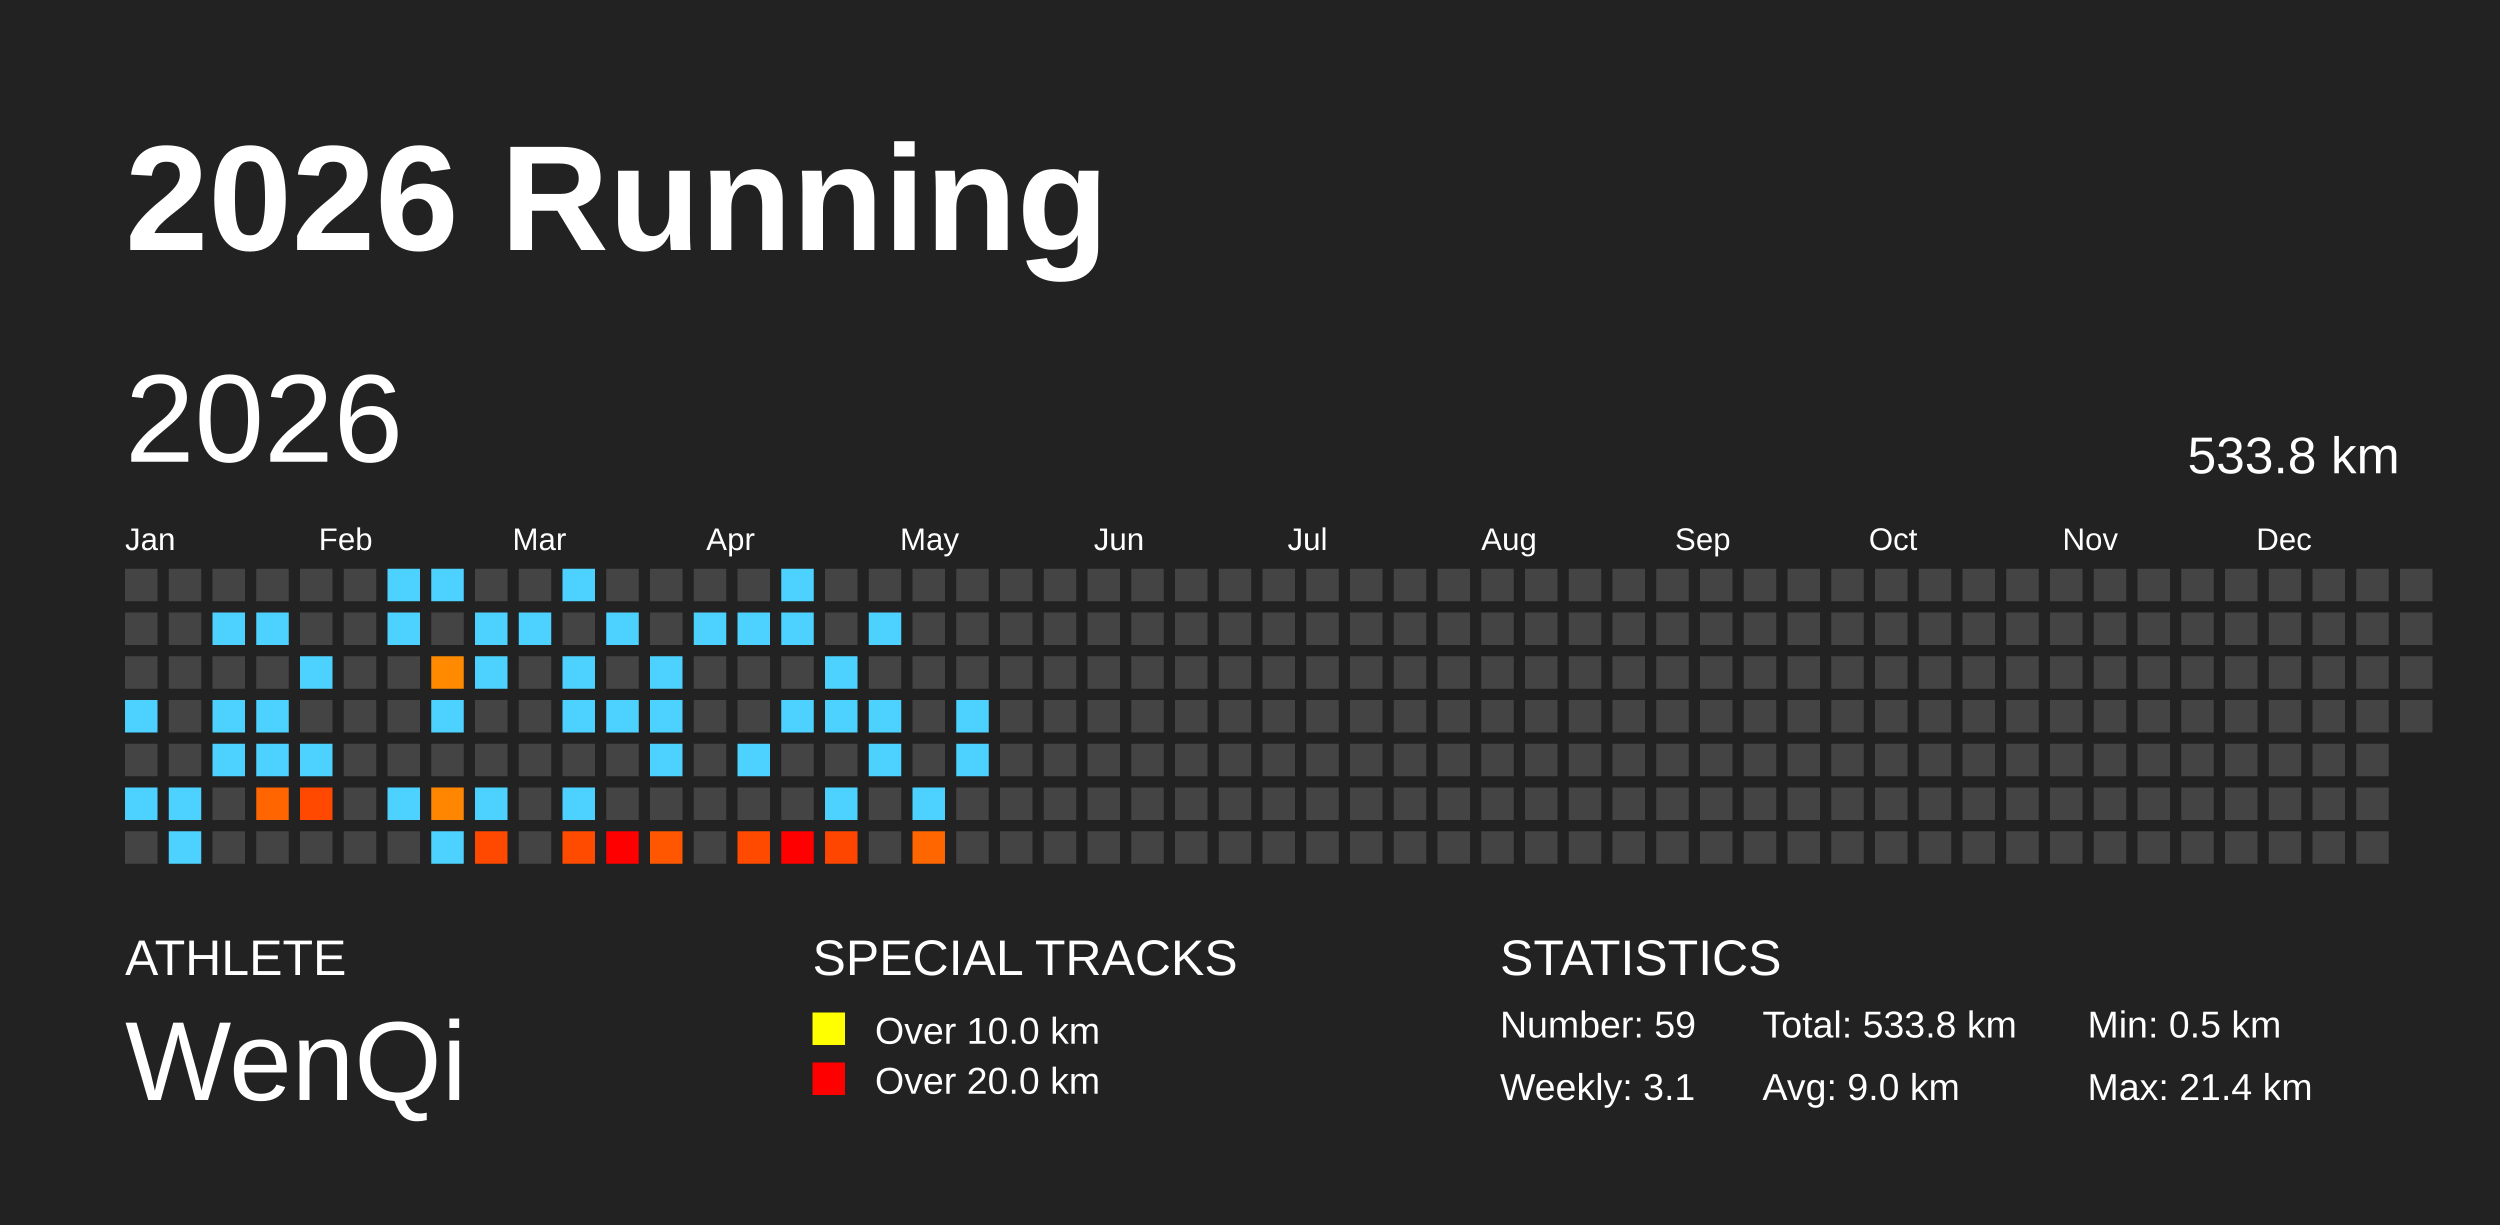
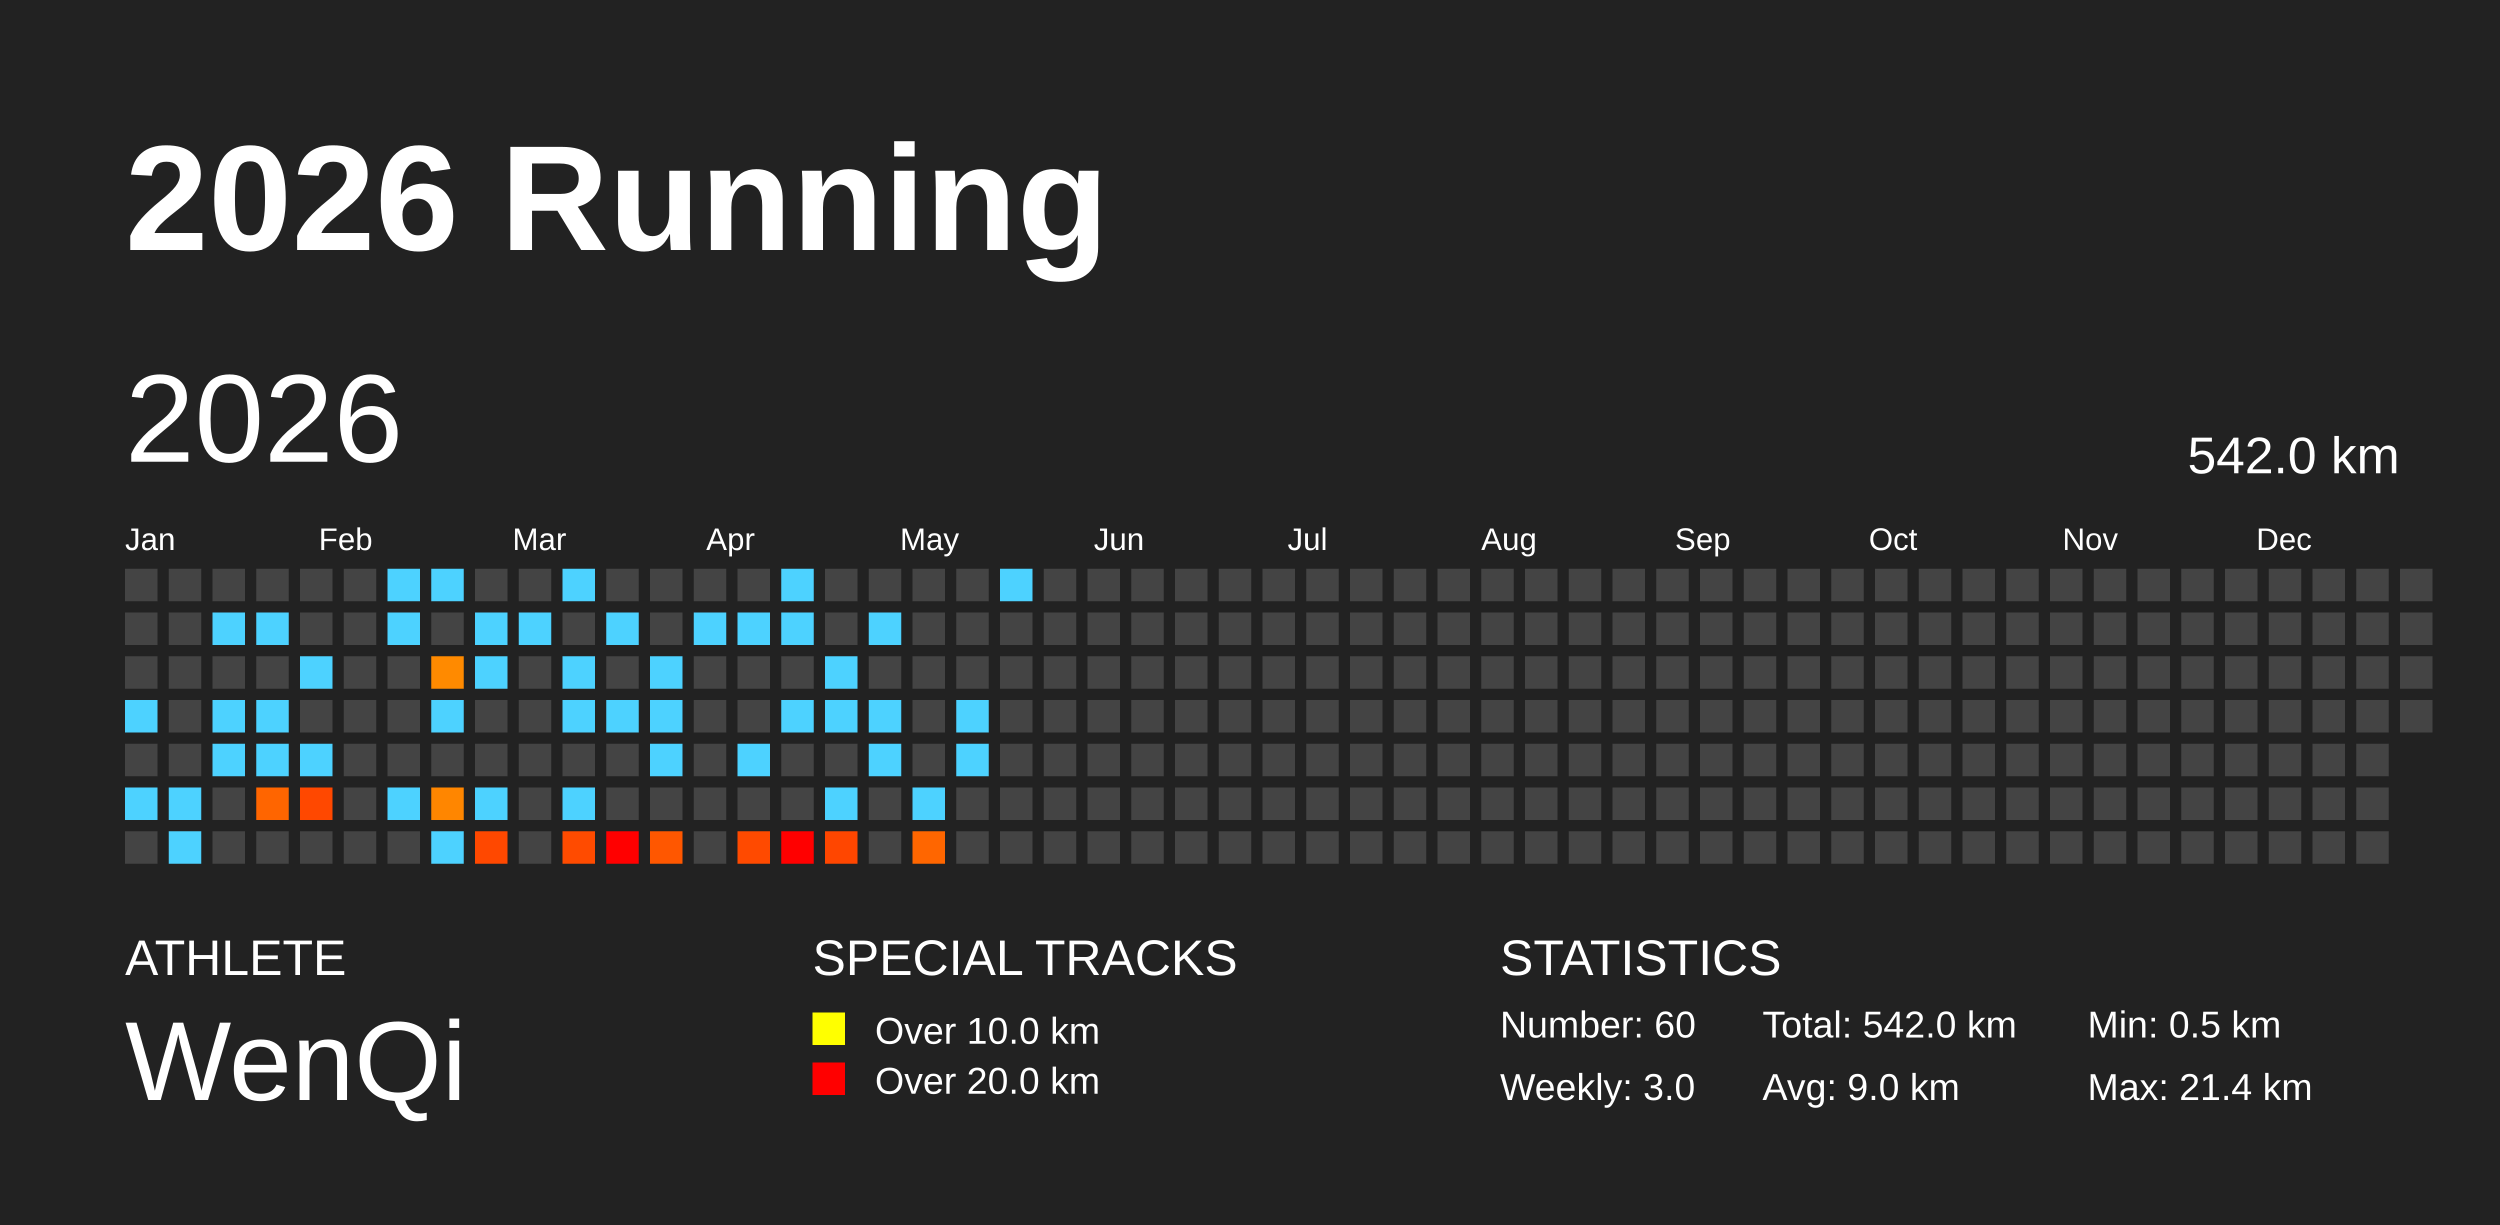
<svg xmlns="http://www.w3.org/2000/svg" baseProfile="full" height="98mm" version="1.1" viewBox="0,0,200,98" width="200mm">
  <defs />
  <rect fill="#222222" height="98" width="200" x="0" y="0" />
  <text fill="#FFFFFF" style="font-size:12px; font-family:Arial; font-weight:bold;" x="10" y="20">2026 Running</text>
  <text fill="#FFFFFF" style="font-size:4px; font-family:Arial" x="10" y="78">ATHLETE</text>
  <text fill="#FFFFFF" style="font-size:9px; font-family:Arial" x="10" y="88">WenQi</text>
  <text fill="#FFFFFF" style="font-size:4px; font-family:Arial" x="65" y="78">SPECIAL TRACKS</text>
  <rect fill="yellow" height="2.6" width="2.6" x="65" y="81" />
  <text fill="#FFFFFF" style="font-size:3px; font-family:Arial" x="70" y="83.5">Over 10.0 km</text>
  <rect fill="red" height="2.6" width="2.6" x="65" y="85" />
  <text fill="#FFFFFF" style="font-size:3px; font-family:Arial" x="70" y="87.5">Over 20.0 km</text>
  <text fill="#FFFFFF" style="font-size:4px; font-family:Arial" x="120" y="78">STATISTICS</text>
-   <text fill="#FFFFFF" style="font-size:3px; font-family:Arial" x="120" y="83">Number: 59</text>
-   <text fill="#FFFFFF" style="font-size:3px; font-family:Arial" x="120" y="88">Weekly: 3.1</text>
-   <text fill="#FFFFFF" style="font-size:3px; font-family:Arial" x="141" y="83">Total: 533.8 km</text>
+   <text fill="#FFFFFF" style="font-size:3px; font-family:Arial" x="120" y="83">Number: 60</text>
+   <text fill="#FFFFFF" style="font-size:3px; font-family:Arial" x="120" y="88">Weekly: 3.0</text>
+   <text fill="#FFFFFF" style="font-size:3px; font-family:Arial" x="141" y="83">Total: 542.0 km</text>
  <text fill="#FFFFFF" style="font-size:3px; font-family:Arial" x="141" y="88">Avg: 9.0 km</text>
  <text fill="#FFFFFF" style="font-size:3px; font-family:Arial" x="167" y="83">Min: 0.5 km</text>
  <text fill="#FFFFFF" style="font-size:3px; font-family:Arial" x="167" y="88">Max: 21.4 km</text>
  <text dominant-baseline="hanging" fill="#FFFFFF" style="font-size:10.0px; font-family:Arial;" x="10" y="30">2026</text>
-   <text dominant-baseline="hanging" fill="#FFFFFF" style="font-size:4.125px; font-family:Arial;" x="175" y="35">533.8 km</text>
+   <text dominant-baseline="hanging" fill="#FFFFFF" style="font-size:4.125px; font-family:Arial;" x="175" y="35">542.0 km</text>
  <text fill="#FFFFFF" style="font-size:2.5px; font-family:Arial" x="10.0" y="44">Jan</text>
  <text fill="#FFFFFF" style="font-size:2.5px; font-family:Arial" x="25.5" y="44">Feb</text>
  <text fill="#FFFFFF" style="font-size:2.5px; font-family:Arial" x="41.0" y="44">Mar</text>
  <text fill="#FFFFFF" style="font-size:2.5px; font-family:Arial" x="56.5" y="44">Apr</text>
  <text fill="#FFFFFF" style="font-size:2.5px; font-family:Arial" x="72.0" y="44">May</text>
  <text fill="#FFFFFF" style="font-size:2.5px; font-family:Arial" x="87.5" y="44">Jun</text>
  <text fill="#FFFFFF" style="font-size:2.5px; font-family:Arial" x="103.0" y="44">Jul</text>
  <text fill="#FFFFFF" style="font-size:2.5px; font-family:Arial" x="118.5" y="44">Aug</text>
  <text fill="#FFFFFF" style="font-size:2.5px; font-family:Arial" x="134.0" y="44">Sep</text>
  <text fill="#FFFFFF" style="font-size:2.5px; font-family:Arial" x="149.5" y="44">Oct</text>
  <text fill="#FFFFFF" style="font-size:2.5px; font-family:Arial" x="165.0" y="44">Nov</text>
  <text fill="#FFFFFF" style="font-size:2.5px; font-family:Arial" x="180.5" y="44">Dec</text>
  <rect fill="#444444" height="2.6" width="2.6" x="10.0" y="45.5" />
  <rect fill="#444444" height="2.6" width="2.6" x="10.0" y="49.0" />
  <rect fill="#444444" height="2.6" width="2.6" x="10.0" y="52.5" />
  <rect fill="#4dd2ff" height="2.6" width="2.6" x="10.0" y="56.0" />
  <rect fill="#444444" height="2.6" width="2.6" x="10.0" y="59.5" />
  <rect fill="#4dd2ff" height="2.6" width="2.6" x="10.0" y="63.0" />
  <rect fill="#444444" height="2.6" width="2.6" x="10.0" y="66.5" />
  <rect fill="#444444" height="2.6" width="2.6" x="13.5" y="45.5" />
  <rect fill="#444444" height="2.6" width="2.6" x="13.5" y="49.0" />
  <rect fill="#444444" height="2.6" width="2.6" x="13.5" y="52.5" />
  <rect fill="#444444" height="2.6" width="2.6" x="13.5" y="56.0" />
  <rect fill="#444444" height="2.6" width="2.6" x="13.5" y="59.5" />
  <rect fill="#4dd2ff" height="2.6" width="2.6" x="13.5" y="63.0" />
  <rect fill="#4dd2ff" height="2.6" width="2.6" x="13.5" y="66.5" />
  <rect fill="#444444" height="2.6" width="2.6" x="17.0" y="45.5" />
  <rect fill="#4dd2ff" height="2.6" width="2.6" x="17.0" y="49.0" />
  <rect fill="#444444" height="2.6" width="2.6" x="17.0" y="52.5" />
  <rect fill="#4dd2ff" height="2.6" width="2.6" x="17.0" y="56.0" />
  <rect fill="#4dd2ff" height="2.6" width="2.6" x="17.0" y="59.5" />
  <rect fill="#444444" height="2.6" width="2.6" x="17.0" y="63.0" />
  <rect fill="#444444" height="2.6" width="2.6" x="17.0" y="66.5" />
  <rect fill="#444444" height="2.6" width="2.6" x="20.5" y="45.5" />
  <rect fill="#4dd2ff" height="2.6" width="2.6" x="20.5" y="49.0" />
  <rect fill="#444444" height="2.6" width="2.6" x="20.5" y="52.5" />
  <rect fill="#4dd2ff" height="2.6" width="2.6" x="20.5" y="56.0" />
  <rect fill="#4dd2ff" height="2.6" width="2.6" x="20.5" y="59.5" />
  <rect fill="#ff6500" height="2.6" width="2.6" x="20.5" y="63.0" />
  <rect fill="#444444" height="2.6" width="2.6" x="20.5" y="66.5" />
  <rect fill="#444444" height="2.6" width="2.6" x="24.0" y="45.5" />
  <rect fill="#444444" height="2.6" width="2.6" x="24.0" y="49.0" />
  <rect fill="#4dd2ff" height="2.6" width="2.6" x="24.0" y="52.5" />
  <rect fill="#444444" height="2.6" width="2.6" x="24.0" y="56.0" />
  <rect fill="#4dd2ff" height="2.6" width="2.6" x="24.0" y="59.5" />
  <rect fill="#ff4800" height="2.6" width="2.6" x="24.0" y="63.0" />
  <rect fill="#444444" height="2.6" width="2.6" x="24.0" y="66.5" />
  <rect fill="#444444" height="2.6" width="2.6" x="27.5" y="45.5" />
  <rect fill="#444444" height="2.6" width="2.6" x="27.5" y="49.0" />
  <rect fill="#444444" height="2.6" width="2.6" x="27.5" y="52.5" />
  <rect fill="#444444" height="2.6" width="2.6" x="27.5" y="56.0" />
  <rect fill="#444444" height="2.6" width="2.6" x="27.5" y="59.5" />
  <rect fill="#444444" height="2.6" width="2.6" x="27.5" y="63.0" />
  <rect fill="#444444" height="2.6" width="2.6" x="27.5" y="66.5" />
  <rect fill="#4dd2ff" height="2.6" width="2.6" x="31.0" y="45.5" />
  <rect fill="#4dd2ff" height="2.6" width="2.6" x="31.0" y="49.0" />
  <rect fill="#444444" height="2.6" width="2.6" x="31.0" y="52.5" />
  <rect fill="#444444" height="2.6" width="2.6" x="31.0" y="56.0" />
  <rect fill="#444444" height="2.6" width="2.6" x="31.0" y="59.5" />
  <rect fill="#4dd2ff" height="2.6" width="2.6" x="31.0" y="63.0" />
  <rect fill="#444444" height="2.6" width="2.6" x="31.0" y="66.5" />
  <rect fill="#4dd2ff" height="2.6" width="2.6" x="34.5" y="45.5" />
  <rect fill="#444444" height="2.6" width="2.6" x="34.5" y="49.0" />
  <rect fill="#ff8a00" height="2.6" width="2.6" x="34.5" y="52.5" />
  <rect fill="#4dd2ff" height="2.6" width="2.6" x="34.5" y="56.0" />
  <rect fill="#444444" height="2.6" width="2.6" x="34.5" y="59.5" />
  <rect fill="#ff8600" height="2.6" width="2.6" x="34.5" y="63.0" />
  <rect fill="#4dd2ff" height="2.6" width="2.6" x="34.5" y="66.5" />
  <rect fill="#444444" height="2.6" width="2.6" x="38.0" y="45.5" />
  <rect fill="#4dd2ff" height="2.6" width="2.6" x="38.0" y="49.0" />
  <rect fill="#4dd2ff" height="2.6" width="2.6" x="38.0" y="52.5" />
  <rect fill="#444444" height="2.6" width="2.6" x="38.0" y="56.0" />
  <rect fill="#444444" height="2.6" width="2.6" x="38.0" y="59.5" />
  <rect fill="#4dd2ff" height="2.6" width="2.6" x="38.0" y="63.0" />
  <rect fill="#ff4800" height="2.6" width="2.6" x="38.0" y="66.5" />
  <rect fill="#444444" height="2.6" width="2.6" x="41.5" y="45.5" />
  <rect fill="#4dd2ff" height="2.6" width="2.6" x="41.5" y="49.0" />
  <rect fill="#444444" height="2.6" width="2.6" x="41.5" y="52.5" />
  <rect fill="#444444" height="2.6" width="2.6" x="41.5" y="56.0" />
  <rect fill="#444444" height="2.6" width="2.6" x="41.5" y="59.5" />
  <rect fill="#444444" height="2.6" width="2.6" x="41.5" y="63.0" />
  <rect fill="#444444" height="2.6" width="2.6" x="41.5" y="66.5" />
  <rect fill="#4dd2ff" height="2.6" width="2.6" x="45.0" y="45.5" />
  <rect fill="#444444" height="2.6" width="2.6" x="45.0" y="49.0" />
  <rect fill="#4dd2ff" height="2.6" width="2.6" x="45.0" y="52.5" />
  <rect fill="#4dd2ff" height="2.6" width="2.6" x="45.0" y="56.0" />
  <rect fill="#444444" height="2.6" width="2.6" x="45.0" y="59.5" />
  <rect fill="#4dd2ff" height="2.6" width="2.6" x="45.0" y="63.0" />
  <rect fill="#ff4b00" height="2.6" width="2.6" x="45.0" y="66.5" />
  <rect fill="#444444" height="2.6" width="2.6" x="48.5" y="45.5" />
  <rect fill="#4dd2ff" height="2.6" width="2.6" x="48.5" y="49.0" />
  <rect fill="#444444" height="2.6" width="2.6" x="48.5" y="52.5" />
  <rect fill="#4dd2ff" height="2.6" width="2.6" x="48.5" y="56.0" />
  <rect fill="#444444" height="2.6" width="2.6" x="48.5" y="59.5" />
  <rect fill="#444444" height="2.6" width="2.6" x="48.5" y="63.0" />
  <rect fill="red" height="2.6" width="2.6" x="48.5" y="66.5" />
  <rect fill="#444444" height="2.6" width="2.6" x="52.0" y="45.5" />
  <rect fill="#444444" height="2.6" width="2.6" x="52.0" y="49.0" />
  <rect fill="#4dd2ff" height="2.6" width="2.6" x="52.0" y="52.5" />
  <rect fill="#4dd2ff" height="2.6" width="2.6" x="52.0" y="56.0" />
  <rect fill="#4dd2ff" height="2.6" width="2.6" x="52.0" y="59.5" />
  <rect fill="#444444" height="2.6" width="2.6" x="52.0" y="63.0" />
  <rect fill="#ff5700" height="2.6" width="2.6" x="52.0" y="66.5" />
  <rect fill="#444444" height="2.6" width="2.6" x="55.5" y="45.5" />
  <rect fill="#4dd2ff" height="2.6" width="2.6" x="55.5" y="49.0" />
  <rect fill="#444444" height="2.6" width="2.6" x="55.5" y="52.5" />
  <rect fill="#444444" height="2.6" width="2.6" x="55.5" y="56.0" />
  <rect fill="#444444" height="2.6" width="2.6" x="55.5" y="59.5" />
  <rect fill="#444444" height="2.6" width="2.6" x="55.5" y="63.0" />
  <rect fill="#444444" height="2.6" width="2.6" x="55.5" y="66.5" />
  <rect fill="#444444" height="2.6" width="2.6" x="59.0" y="45.5" />
  <rect fill="#4dd2ff" height="2.6" width="2.6" x="59.0" y="49.0" />
  <rect fill="#444444" height="2.6" width="2.6" x="59.0" y="52.5" />
  <rect fill="#444444" height="2.6" width="2.6" x="59.0" y="56.0" />
  <rect fill="#4dd2ff" height="2.6" width="2.6" x="59.0" y="59.5" />
  <rect fill="#444444" height="2.6" width="2.6" x="59.0" y="63.0" />
  <rect fill="#ff4a00" height="2.6" width="2.6" x="59.0" y="66.5" />
  <rect fill="#4dd2ff" height="2.6" width="2.6" x="62.5" y="45.5" />
  <rect fill="#4dd2ff" height="2.6" width="2.6" x="62.5" y="49.0" />
  <rect fill="#444444" height="2.6" width="2.6" x="62.5" y="52.5" />
  <rect fill="#4dd2ff" height="2.6" width="2.6" x="62.5" y="56.0" />
  <rect fill="#444444" height="2.6" width="2.6" x="62.5" y="59.5" />
  <rect fill="#444444" height="2.6" width="2.6" x="62.5" y="63.0" />
  <rect fill="red" height="2.6" width="2.6" x="62.5" y="66.5" />
  <rect fill="#444444" height="2.6" width="2.6" x="66.0" y="45.5" />
  <rect fill="#444444" height="2.6" width="2.6" x="66.0" y="49.0" />
  <rect fill="#4dd2ff" height="2.6" width="2.6" x="66.0" y="52.5" />
  <rect fill="#4dd2ff" height="2.6" width="2.6" x="66.0" y="56.0" />
  <rect fill="#444444" height="2.6" width="2.6" x="66.0" y="59.5" />
  <rect fill="#4dd2ff" height="2.6" width="2.6" x="66.0" y="63.0" />
  <rect fill="#ff4600" height="2.6" width="2.6" x="66.0" y="66.5" />
  <rect fill="#444444" height="2.6" width="2.6" x="69.5" y="45.5" />
  <rect fill="#4dd2ff" height="2.6" width="2.6" x="69.5" y="49.0" />
  <rect fill="#444444" height="2.6" width="2.6" x="69.5" y="52.5" />
  <rect fill="#4dd2ff" height="2.6" width="2.6" x="69.5" y="56.0" />
  <rect fill="#4dd2ff" height="2.6" width="2.6" x="69.5" y="59.5" />
  <rect fill="#444444" height="2.6" width="2.6" x="69.5" y="63.0" />
  <rect fill="#444444" height="2.6" width="2.6" x="69.5" y="66.5" />
  <rect fill="#444444" height="2.6" width="2.6" x="73.0" y="45.5" />
  <rect fill="#444444" height="2.6" width="2.6" x="73.0" y="49.0" />
  <rect fill="#444444" height="2.6" width="2.6" x="73.0" y="52.5" />
  <rect fill="#444444" height="2.6" width="2.6" x="73.0" y="56.0" />
  <rect fill="#444444" height="2.6" width="2.6" x="73.0" y="59.5" />
  <rect fill="#4dd2ff" height="2.6" width="2.6" x="73.0" y="63.0" />
  <rect fill="#ff6600" height="2.6" width="2.6" x="73.0" y="66.5" />
  <rect fill="#444444" height="2.6" width="2.6" x="76.5" y="45.5" />
  <rect fill="#444444" height="2.6" width="2.6" x="76.5" y="49.0" />
  <rect fill="#444444" height="2.6" width="2.6" x="76.5" y="52.5" />
  <rect fill="#4dd2ff" height="2.6" width="2.6" x="76.5" y="56.0" />
  <rect fill="#4dd2ff" height="2.6" width="2.6" x="76.5" y="59.5" />
  <rect fill="#444444" height="2.6" width="2.6" x="76.5" y="63.0" />
  <rect fill="#444444" height="2.6" width="2.6" x="76.5" y="66.5" />
-   <rect fill="#444444" height="2.6" width="2.6" x="80.0" y="45.5" />
+   <rect fill="#4dd2ff" height="2.6" width="2.6" x="80.0" y="45.5" />
  <rect fill="#444444" height="2.6" width="2.6" x="80.0" y="49.0" />
  <rect fill="#444444" height="2.6" width="2.6" x="80.0" y="52.5" />
  <rect fill="#444444" height="2.6" width="2.6" x="80.0" y="56.0" />
  <rect fill="#444444" height="2.6" width="2.6" x="80.0" y="59.5" />
  <rect fill="#444444" height="2.6" width="2.6" x="80.0" y="63.0" />
  <rect fill="#444444" height="2.6" width="2.6" x="80.0" y="66.5" />
  <rect fill="#444444" height="2.6" width="2.6" x="83.5" y="45.5" />
  <rect fill="#444444" height="2.6" width="2.6" x="83.5" y="49.0" />
  <rect fill="#444444" height="2.6" width="2.6" x="83.5" y="52.5" />
  <rect fill="#444444" height="2.6" width="2.6" x="83.5" y="56.0" />
  <rect fill="#444444" height="2.6" width="2.6" x="83.5" y="59.5" />
  <rect fill="#444444" height="2.6" width="2.6" x="83.5" y="63.0" />
  <rect fill="#444444" height="2.6" width="2.6" x="83.5" y="66.5" />
  <rect fill="#444444" height="2.6" width="2.6" x="87.0" y="45.5" />
  <rect fill="#444444" height="2.6" width="2.6" x="87.0" y="49.0" />
  <rect fill="#444444" height="2.6" width="2.6" x="87.0" y="52.5" />
  <rect fill="#444444" height="2.6" width="2.6" x="87.0" y="56.0" />
  <rect fill="#444444" height="2.6" width="2.6" x="87.0" y="59.5" />
  <rect fill="#444444" height="2.6" width="2.6" x="87.0" y="63.0" />
  <rect fill="#444444" height="2.6" width="2.6" x="87.0" y="66.5" />
  <rect fill="#444444" height="2.6" width="2.6" x="90.5" y="45.5" />
  <rect fill="#444444" height="2.6" width="2.6" x="90.5" y="49.0" />
  <rect fill="#444444" height="2.6" width="2.6" x="90.5" y="52.5" />
  <rect fill="#444444" height="2.6" width="2.6" x="90.5" y="56.0" />
  <rect fill="#444444" height="2.6" width="2.6" x="90.5" y="59.5" />
  <rect fill="#444444" height="2.6" width="2.6" x="90.5" y="63.0" />
  <rect fill="#444444" height="2.6" width="2.6" x="90.5" y="66.5" />
  <rect fill="#444444" height="2.6" width="2.6" x="94.0" y="45.5" />
  <rect fill="#444444" height="2.6" width="2.6" x="94.0" y="49.0" />
  <rect fill="#444444" height="2.6" width="2.6" x="94.0" y="52.5" />
  <rect fill="#444444" height="2.6" width="2.6" x="94.0" y="56.0" />
  <rect fill="#444444" height="2.6" width="2.6" x="94.0" y="59.5" />
  <rect fill="#444444" height="2.6" width="2.6" x="94.0" y="63.0" />
  <rect fill="#444444" height="2.6" width="2.6" x="94.0" y="66.5" />
  <rect fill="#444444" height="2.6" width="2.6" x="97.5" y="45.5" />
  <rect fill="#444444" height="2.6" width="2.6" x="97.5" y="49.0" />
  <rect fill="#444444" height="2.6" width="2.6" x="97.5" y="52.5" />
  <rect fill="#444444" height="2.6" width="2.6" x="97.5" y="56.0" />
  <rect fill="#444444" height="2.6" width="2.6" x="97.5" y="59.5" />
  <rect fill="#444444" height="2.6" width="2.6" x="97.5" y="63.0" />
  <rect fill="#444444" height="2.6" width="2.6" x="97.5" y="66.5" />
  <rect fill="#444444" height="2.6" width="2.6" x="101.0" y="45.5" />
  <rect fill="#444444" height="2.6" width="2.6" x="101.0" y="49.0" />
  <rect fill="#444444" height="2.6" width="2.6" x="101.0" y="52.5" />
  <rect fill="#444444" height="2.6" width="2.6" x="101.0" y="56.0" />
  <rect fill="#444444" height="2.6" width="2.6" x="101.0" y="59.5" />
  <rect fill="#444444" height="2.6" width="2.6" x="101.0" y="63.0" />
  <rect fill="#444444" height="2.6" width="2.6" x="101.0" y="66.5" />
  <rect fill="#444444" height="2.6" width="2.6" x="104.5" y="45.5" />
  <rect fill="#444444" height="2.6" width="2.6" x="104.5" y="49.0" />
  <rect fill="#444444" height="2.6" width="2.6" x="104.5" y="52.5" />
  <rect fill="#444444" height="2.6" width="2.6" x="104.5" y="56.0" />
  <rect fill="#444444" height="2.6" width="2.6" x="104.5" y="59.5" />
  <rect fill="#444444" height="2.6" width="2.6" x="104.5" y="63.0" />
  <rect fill="#444444" height="2.6" width="2.6" x="104.5" y="66.5" />
  <rect fill="#444444" height="2.6" width="2.6" x="108.0" y="45.5" />
  <rect fill="#444444" height="2.6" width="2.6" x="108.0" y="49.0" />
  <rect fill="#444444" height="2.6" width="2.6" x="108.0" y="52.5" />
  <rect fill="#444444" height="2.6" width="2.6" x="108.0" y="56.0" />
  <rect fill="#444444" height="2.6" width="2.6" x="108.0" y="59.5" />
  <rect fill="#444444" height="2.6" width="2.6" x="108.0" y="63.0" />
  <rect fill="#444444" height="2.6" width="2.6" x="108.0" y="66.5" />
  <rect fill="#444444" height="2.6" width="2.6" x="111.5" y="45.5" />
  <rect fill="#444444" height="2.6" width="2.6" x="111.5" y="49.0" />
  <rect fill="#444444" height="2.6" width="2.6" x="111.5" y="52.5" />
  <rect fill="#444444" height="2.6" width="2.6" x="111.5" y="56.0" />
  <rect fill="#444444" height="2.6" width="2.6" x="111.5" y="59.5" />
  <rect fill="#444444" height="2.6" width="2.6" x="111.5" y="63.0" />
  <rect fill="#444444" height="2.6" width="2.6" x="111.5" y="66.5" />
  <rect fill="#444444" height="2.6" width="2.6" x="115.0" y="45.5" />
  <rect fill="#444444" height="2.6" width="2.6" x="115.0" y="49.0" />
  <rect fill="#444444" height="2.6" width="2.6" x="115.0" y="52.5" />
  <rect fill="#444444" height="2.6" width="2.6" x="115.0" y="56.0" />
  <rect fill="#444444" height="2.6" width="2.6" x="115.0" y="59.5" />
  <rect fill="#444444" height="2.6" width="2.6" x="115.0" y="63.0" />
  <rect fill="#444444" height="2.6" width="2.6" x="115.0" y="66.5" />
  <rect fill="#444444" height="2.6" width="2.6" x="118.5" y="45.5" />
  <rect fill="#444444" height="2.6" width="2.6" x="118.5" y="49.0" />
  <rect fill="#444444" height="2.6" width="2.6" x="118.5" y="52.5" />
  <rect fill="#444444" height="2.6" width="2.6" x="118.5" y="56.0" />
  <rect fill="#444444" height="2.6" width="2.6" x="118.5" y="59.5" />
  <rect fill="#444444" height="2.6" width="2.6" x="118.5" y="63.0" />
  <rect fill="#444444" height="2.6" width="2.6" x="118.5" y="66.5" />
  <rect fill="#444444" height="2.6" width="2.6" x="122.0" y="45.5" />
  <rect fill="#444444" height="2.6" width="2.6" x="122.0" y="49.0" />
  <rect fill="#444444" height="2.6" width="2.6" x="122.0" y="52.5" />
  <rect fill="#444444" height="2.6" width="2.6" x="122.0" y="56.0" />
  <rect fill="#444444" height="2.6" width="2.6" x="122.0" y="59.5" />
  <rect fill="#444444" height="2.6" width="2.6" x="122.0" y="63.0" />
  <rect fill="#444444" height="2.6" width="2.6" x="122.0" y="66.5" />
  <rect fill="#444444" height="2.6" width="2.6" x="125.5" y="45.5" />
  <rect fill="#444444" height="2.6" width="2.6" x="125.5" y="49.0" />
  <rect fill="#444444" height="2.6" width="2.6" x="125.5" y="52.5" />
  <rect fill="#444444" height="2.6" width="2.6" x="125.5" y="56.0" />
  <rect fill="#444444" height="2.6" width="2.6" x="125.5" y="59.5" />
  <rect fill="#444444" height="2.6" width="2.6" x="125.5" y="63.0" />
  <rect fill="#444444" height="2.6" width="2.6" x="125.5" y="66.5" />
  <rect fill="#444444" height="2.6" width="2.6" x="129.0" y="45.5" />
  <rect fill="#444444" height="2.6" width="2.6" x="129.0" y="49.0" />
  <rect fill="#444444" height="2.6" width="2.6" x="129.0" y="52.5" />
  <rect fill="#444444" height="2.6" width="2.6" x="129.0" y="56.0" />
  <rect fill="#444444" height="2.6" width="2.6" x="129.0" y="59.5" />
  <rect fill="#444444" height="2.6" width="2.6" x="129.0" y="63.0" />
  <rect fill="#444444" height="2.6" width="2.6" x="129.0" y="66.5" />
  <rect fill="#444444" height="2.6" width="2.6" x="132.5" y="45.5" />
  <rect fill="#444444" height="2.6" width="2.6" x="132.5" y="49.0" />
  <rect fill="#444444" height="2.6" width="2.6" x="132.5" y="52.5" />
  <rect fill="#444444" height="2.6" width="2.6" x="132.5" y="56.0" />
  <rect fill="#444444" height="2.6" width="2.6" x="132.5" y="59.5" />
  <rect fill="#444444" height="2.6" width="2.6" x="132.5" y="63.0" />
  <rect fill="#444444" height="2.6" width="2.6" x="132.5" y="66.5" />
  <rect fill="#444444" height="2.6" width="2.6" x="136.0" y="45.5" />
  <rect fill="#444444" height="2.6" width="2.6" x="136.0" y="49.0" />
  <rect fill="#444444" height="2.6" width="2.6" x="136.0" y="52.5" />
  <rect fill="#444444" height="2.6" width="2.6" x="136.0" y="56.0" />
  <rect fill="#444444" height="2.6" width="2.6" x="136.0" y="59.5" />
  <rect fill="#444444" height="2.6" width="2.6" x="136.0" y="63.0" />
  <rect fill="#444444" height="2.6" width="2.6" x="136.0" y="66.5" />
  <rect fill="#444444" height="2.6" width="2.6" x="139.5" y="45.5" />
  <rect fill="#444444" height="2.6" width="2.6" x="139.5" y="49.0" />
  <rect fill="#444444" height="2.6" width="2.6" x="139.5" y="52.5" />
  <rect fill="#444444" height="2.6" width="2.6" x="139.5" y="56.0" />
  <rect fill="#444444" height="2.6" width="2.6" x="139.5" y="59.5" />
  <rect fill="#444444" height="2.6" width="2.6" x="139.5" y="63.0" />
  <rect fill="#444444" height="2.6" width="2.6" x="139.5" y="66.5" />
  <rect fill="#444444" height="2.6" width="2.6" x="143.0" y="45.5" />
  <rect fill="#444444" height="2.6" width="2.6" x="143.0" y="49.0" />
  <rect fill="#444444" height="2.6" width="2.6" x="143.0" y="52.5" />
  <rect fill="#444444" height="2.6" width="2.6" x="143.0" y="56.0" />
  <rect fill="#444444" height="2.6" width="2.6" x="143.0" y="59.5" />
  <rect fill="#444444" height="2.6" width="2.6" x="143.0" y="63.0" />
  <rect fill="#444444" height="2.6" width="2.6" x="143.0" y="66.5" />
  <rect fill="#444444" height="2.6" width="2.6" x="146.5" y="45.5" />
  <rect fill="#444444" height="2.6" width="2.6" x="146.5" y="49.0" />
  <rect fill="#444444" height="2.6" width="2.6" x="146.5" y="52.5" />
  <rect fill="#444444" height="2.6" width="2.6" x="146.5" y="56.0" />
  <rect fill="#444444" height="2.6" width="2.6" x="146.5" y="59.5" />
  <rect fill="#444444" height="2.6" width="2.6" x="146.5" y="63.0" />
  <rect fill="#444444" height="2.6" width="2.6" x="146.5" y="66.5" />
  <rect fill="#444444" height="2.6" width="2.6" x="150.0" y="45.5" />
  <rect fill="#444444" height="2.6" width="2.6" x="150.0" y="49.0" />
  <rect fill="#444444" height="2.6" width="2.6" x="150.0" y="52.5" />
  <rect fill="#444444" height="2.6" width="2.6" x="150.0" y="56.0" />
  <rect fill="#444444" height="2.6" width="2.6" x="150.0" y="59.5" />
  <rect fill="#444444" height="2.6" width="2.6" x="150.0" y="63.0" />
  <rect fill="#444444" height="2.6" width="2.6" x="150.0" y="66.5" />
  <rect fill="#444444" height="2.6" width="2.6" x="153.5" y="45.5" />
  <rect fill="#444444" height="2.6" width="2.6" x="153.5" y="49.0" />
  <rect fill="#444444" height="2.6" width="2.6" x="153.5" y="52.5" />
  <rect fill="#444444" height="2.6" width="2.6" x="153.5" y="56.0" />
  <rect fill="#444444" height="2.6" width="2.6" x="153.5" y="59.5" />
  <rect fill="#444444" height="2.6" width="2.6" x="153.5" y="63.0" />
  <rect fill="#444444" height="2.6" width="2.6" x="153.5" y="66.5" />
  <rect fill="#444444" height="2.6" width="2.6" x="157.0" y="45.5" />
  <rect fill="#444444" height="2.6" width="2.6" x="157.0" y="49.0" />
  <rect fill="#444444" height="2.6" width="2.6" x="157.0" y="52.5" />
  <rect fill="#444444" height="2.6" width="2.6" x="157.0" y="56.0" />
  <rect fill="#444444" height="2.6" width="2.6" x="157.0" y="59.5" />
  <rect fill="#444444" height="2.6" width="2.6" x="157.0" y="63.0" />
  <rect fill="#444444" height="2.6" width="2.6" x="157.0" y="66.5" />
  <rect fill="#444444" height="2.6" width="2.6" x="160.5" y="45.5" />
  <rect fill="#444444" height="2.6" width="2.6" x="160.5" y="49.0" />
  <rect fill="#444444" height="2.6" width="2.6" x="160.5" y="52.5" />
  <rect fill="#444444" height="2.6" width="2.6" x="160.5" y="56.0" />
  <rect fill="#444444" height="2.6" width="2.6" x="160.5" y="59.5" />
  <rect fill="#444444" height="2.6" width="2.6" x="160.5" y="63.0" />
  <rect fill="#444444" height="2.6" width="2.6" x="160.5" y="66.5" />
  <rect fill="#444444" height="2.6" width="2.6" x="164.0" y="45.5" />
  <rect fill="#444444" height="2.6" width="2.6" x="164.0" y="49.0" />
  <rect fill="#444444" height="2.6" width="2.6" x="164.0" y="52.5" />
  <rect fill="#444444" height="2.6" width="2.6" x="164.0" y="56.0" />
  <rect fill="#444444" height="2.6" width="2.6" x="164.0" y="59.5" />
  <rect fill="#444444" height="2.6" width="2.6" x="164.0" y="63.0" />
  <rect fill="#444444" height="2.6" width="2.6" x="164.0" y="66.5" />
  <rect fill="#444444" height="2.6" width="2.6" x="167.5" y="45.5" />
  <rect fill="#444444" height="2.6" width="2.6" x="167.5" y="49.0" />
  <rect fill="#444444" height="2.6" width="2.6" x="167.5" y="52.5" />
  <rect fill="#444444" height="2.6" width="2.6" x="167.5" y="56.0" />
  <rect fill="#444444" height="2.6" width="2.6" x="167.5" y="59.5" />
  <rect fill="#444444" height="2.6" width="2.6" x="167.5" y="63.0" />
  <rect fill="#444444" height="2.6" width="2.6" x="167.5" y="66.5" />
  <rect fill="#444444" height="2.6" width="2.6" x="171.0" y="45.5" />
  <rect fill="#444444" height="2.6" width="2.6" x="171.0" y="49.0" />
  <rect fill="#444444" height="2.6" width="2.6" x="171.0" y="52.5" />
  <rect fill="#444444" height="2.6" width="2.6" x="171.0" y="56.0" />
  <rect fill="#444444" height="2.6" width="2.6" x="171.0" y="59.5" />
  <rect fill="#444444" height="2.6" width="2.6" x="171.0" y="63.0" />
  <rect fill="#444444" height="2.6" width="2.6" x="171.0" y="66.5" />
  <rect fill="#444444" height="2.6" width="2.6" x="174.5" y="45.5" />
  <rect fill="#444444" height="2.6" width="2.6" x="174.5" y="49.0" />
  <rect fill="#444444" height="2.6" width="2.6" x="174.5" y="52.5" />
  <rect fill="#444444" height="2.6" width="2.6" x="174.5" y="56.0" />
  <rect fill="#444444" height="2.6" width="2.6" x="174.5" y="59.5" />
  <rect fill="#444444" height="2.6" width="2.6" x="174.5" y="63.0" />
  <rect fill="#444444" height="2.6" width="2.6" x="174.5" y="66.5" />
  <rect fill="#444444" height="2.6" width="2.6" x="178.0" y="45.5" />
  <rect fill="#444444" height="2.6" width="2.6" x="178.0" y="49.0" />
  <rect fill="#444444" height="2.6" width="2.6" x="178.0" y="52.5" />
  <rect fill="#444444" height="2.6" width="2.6" x="178.0" y="56.0" />
  <rect fill="#444444" height="2.6" width="2.6" x="178.0" y="59.5" />
  <rect fill="#444444" height="2.6" width="2.6" x="178.0" y="63.0" />
  <rect fill="#444444" height="2.6" width="2.6" x="178.0" y="66.5" />
  <rect fill="#444444" height="2.6" width="2.6" x="181.5" y="45.5" />
  <rect fill="#444444" height="2.6" width="2.6" x="181.5" y="49.0" />
  <rect fill="#444444" height="2.6" width="2.6" x="181.5" y="52.5" />
  <rect fill="#444444" height="2.6" width="2.6" x="181.5" y="56.0" />
  <rect fill="#444444" height="2.6" width="2.6" x="181.5" y="59.5" />
  <rect fill="#444444" height="2.6" width="2.6" x="181.5" y="63.0" />
  <rect fill="#444444" height="2.6" width="2.6" x="181.5" y="66.5" />
  <rect fill="#444444" height="2.6" width="2.6" x="185.0" y="45.5" />
  <rect fill="#444444" height="2.6" width="2.6" x="185.0" y="49.0" />
  <rect fill="#444444" height="2.6" width="2.6" x="185.0" y="52.5" />
  <rect fill="#444444" height="2.6" width="2.6" x="185.0" y="56.0" />
  <rect fill="#444444" height="2.6" width="2.6" x="185.0" y="59.5" />
  <rect fill="#444444" height="2.6" width="2.6" x="185.0" y="63.0" />
  <rect fill="#444444" height="2.6" width="2.6" x="185.0" y="66.5" />
  <rect fill="#444444" height="2.6" width="2.6" x="188.5" y="45.5" />
  <rect fill="#444444" height="2.6" width="2.6" x="188.5" y="49.0" />
  <rect fill="#444444" height="2.6" width="2.6" x="188.5" y="52.5" />
  <rect fill="#444444" height="2.6" width="2.6" x="188.5" y="56.0" />
  <rect fill="#444444" height="2.6" width="2.6" x="188.5" y="59.5" />
  <rect fill="#444444" height="2.6" width="2.6" x="188.5" y="63.0" />
  <rect fill="#444444" height="2.6" width="2.6" x="188.5" y="66.5" />
  <rect fill="#444444" height="2.6" width="2.6" x="192.0" y="45.5" />
  <rect fill="#444444" height="2.6" width="2.6" x="192.0" y="49.0" />
  <rect fill="#444444" height="2.6" width="2.6" x="192.0" y="52.5" />
  <rect fill="#444444" height="2.6" width="2.6" x="192.0" y="56.0" />
</svg>
